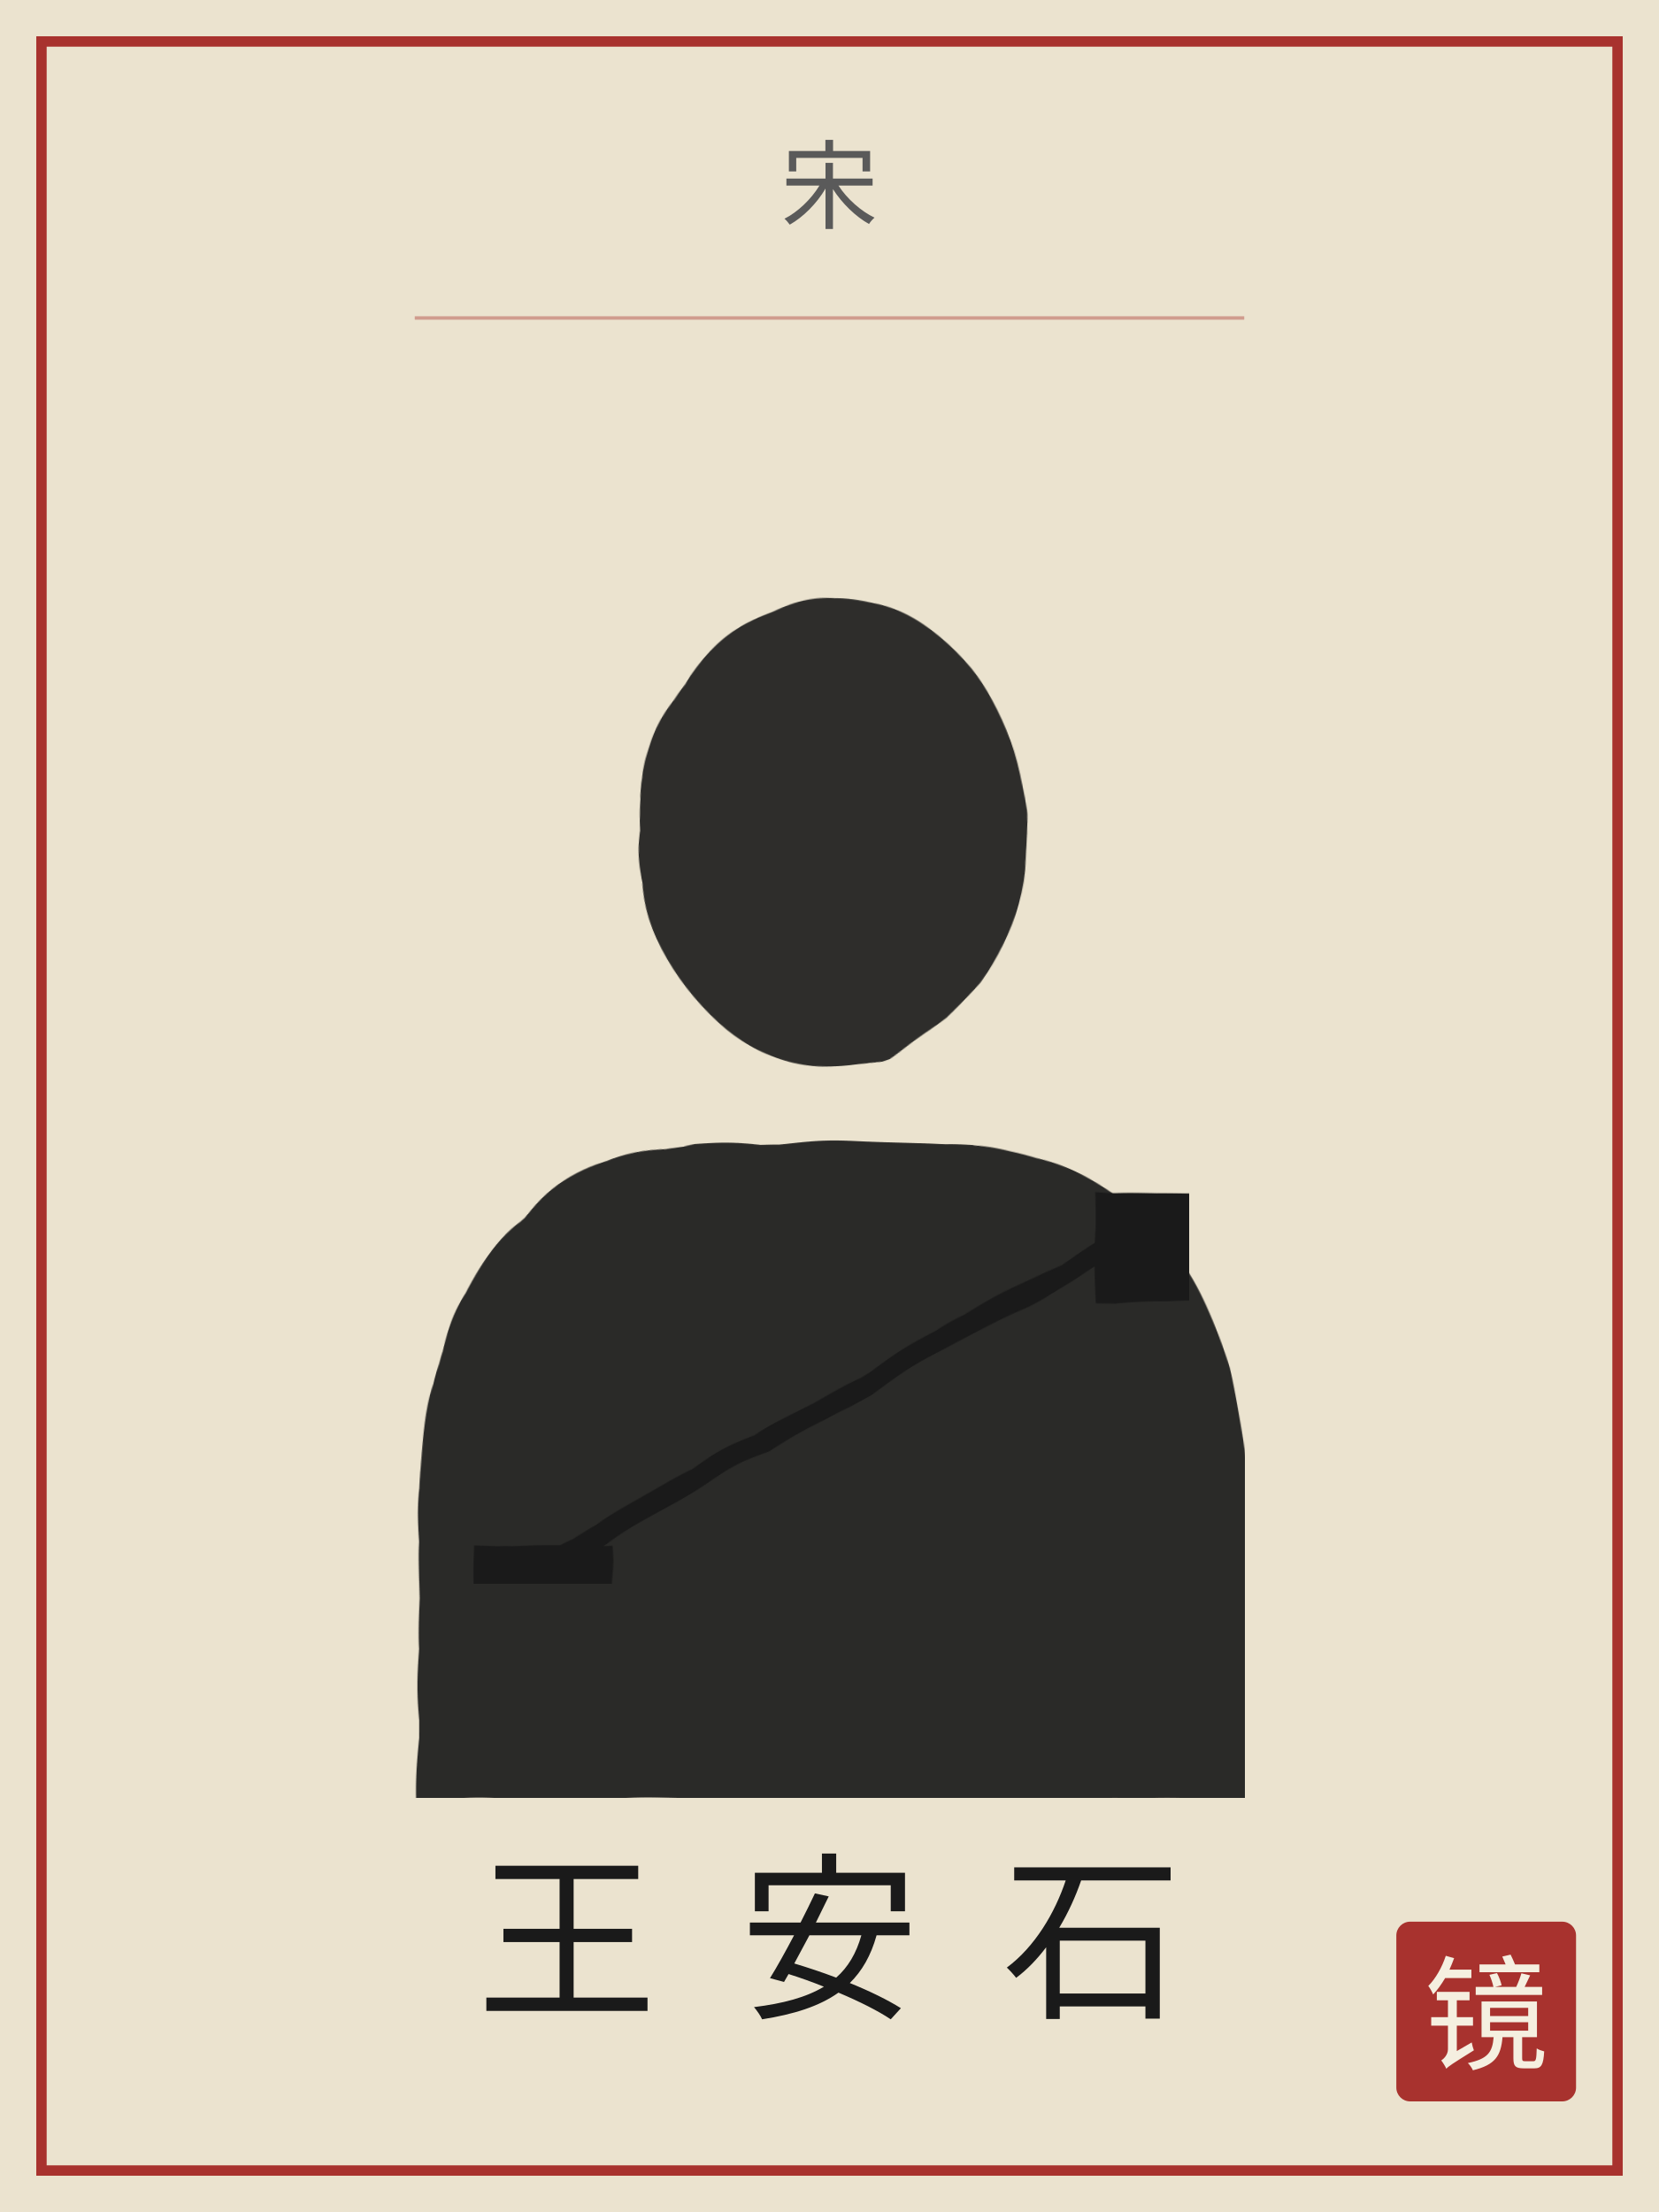
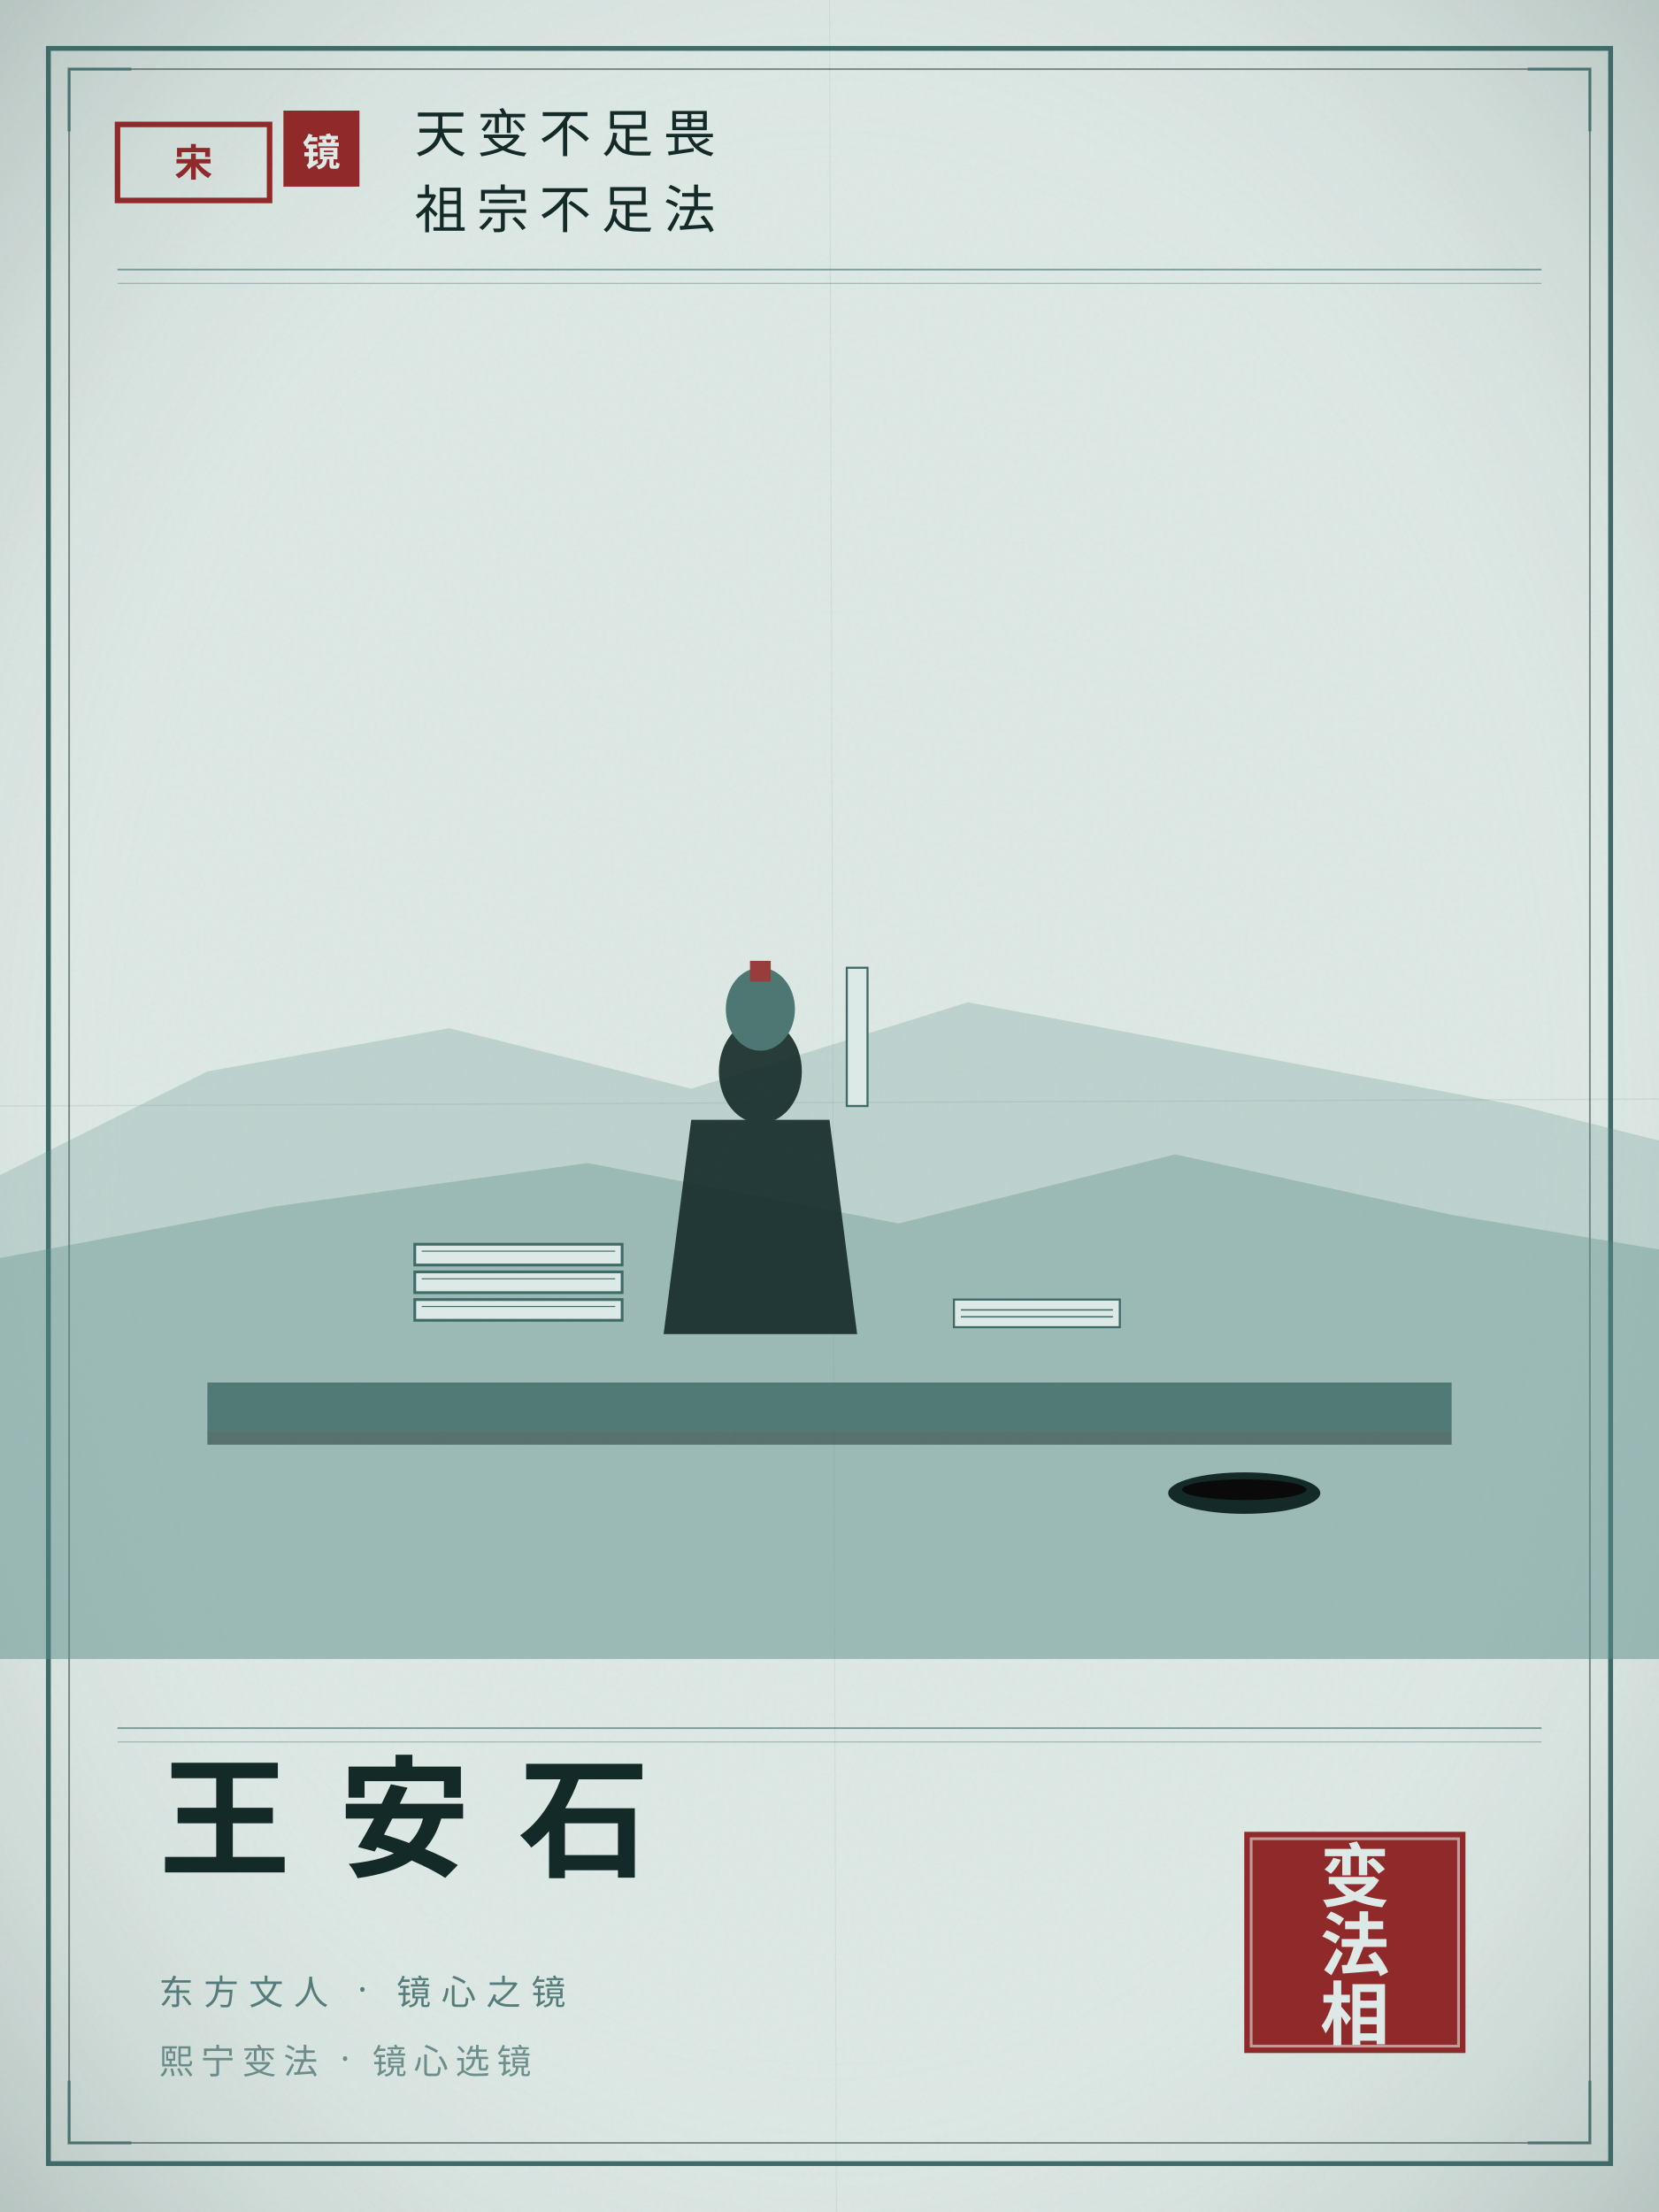
- <svg xmlns="http://www.w3.org/2000/svg" viewBox="0 0 240 320" width="240" height="320" role="img" aria-label="王安石（宋）">
+ <svg xmlns="http://www.w3.org/2000/svg" viewBox="0 0 480 640" width="480" height="640" preserveAspectRatio="xMidYMid meet">
  <defs>
-     <filter id="rough" x="0" y="0" width="100%" height="100%">
-       <feTurbulence baseFrequency="0.04" numOctaves="2" seed="3" />
-       <feDisplacementMap in="SourceGraphic" scale="1.5" />
+     <filter id="ink-99" x="-10%" y="-10%" width="120%" height="120%">
+       <feTurbulence type="fractalNoise" baseFrequency="0.022" numOctaves="2" seed="99" result="noise" />
+       <feDisplacementMap in="SourceGraphic" in2="noise" scale="2.4" />
+     </filter>
+     <filter id="ink-strong-99" x="-10%" y="-10%" width="120%" height="120%">
+       <feTurbulence type="fractalNoise" baseFrequency="0.045" numOctaves="3" seed="106" result="noise" />
+       <feDisplacementMap in="SourceGraphic" in2="noise" scale="3.6" />
+     </filter>
+     <filter id="wash-99" x="-20%" y="-20%" width="140%" height="140%">
+       <feTurbulence type="fractalNoise" baseFrequency="0.018" numOctaves="2" seed="102" result="t" />
+       <feDisplacementMap in="SourceGraphic" in2="t" scale="6" />
+       <feGaussianBlur stdDeviation="0.6" />
+     </filter>
+     <filter id="haze-99">
+       <feGaussianBlur stdDeviation="2.4" />
+     </filter>
+     <filter id="paper-99" x="0%" y="0%" width="100%" height="100%">
+       <feTurbulence type="fractalNoise" baseFrequency="0.85" numOctaves="2" seed="110" result="grain" />
+       <feColorMatrix in="grain" type="matrix" values="0 0 0 0 0.45                 0 0 0 0 0.35                 0 0 0 0 0.20                 0 0 0 0.10 0" />
    </filter>
  </defs>
-   <style>
-     .ink { color: #1a1a1a; }
-     .cinnabar { color: #a8322e; }
-     .rice { color: #f5efe0; }
-     .faint { color: #5a5a5a; }
-     .face-bg { fill: #ebe3cf; }
-     .frame { fill: none; stroke: #a8322e; stroke-width: 1.5; }
-     text {
-       font-family: '霞鹜文楷','LXGW WenKai','STKaiti','KaiTi',serif;
-     }
-   </style>
-   <rect width="240" height="320" fill="#ebe3cf" />
-   <rect x="6" y="6" width="228" height="308" class="frame" />
-   <text x="120" y="32" text-anchor="middle" font-size="14" letter-spacing="6" class="ink" fill="#5a5a5a">宋</text>
-   <line x1="60" y1="46" x2="180" y2="46" stroke="#a8322e" stroke-width="0.5" opacity="0.4" />
-   <g class="ink" filter="url(#rough)">
-     <ellipse cx="120" cy="120" rx="28" ry="34" fill="#1a1a1a" opacity="0.9" />
-     <path d="M60 220 Q60 170 100 165 L140 165 Q180 170 180 220 L180 260 L60 260 Z" fill="#1a1a1a" opacity="0.92" />
+   <rect x="0" y="0" width="480" height="640" fill="#dde9e6" />
+   <rect x="0" y="0" width="480" height="640" fill="#dde9e6" filter="url(#paper-99)" opacity="0.55" />
+   <radialGradient id="vignette-99" cx="50%" cy="50%" r="70%">
+     <stop offset="60%" stop-color="#dde9e6" stop-opacity="0" />
+     <stop offset="100%" stop-color="#142a28" stop-opacity="0.18" />
+   </radialGradient>
+   <rect x="0" y="0" width="480" height="640" fill="url(#vignette-99)" />
+   <path d="M 0 320 L 480 318" stroke="#142a28" stroke-width="0.4" opacity="0.08" />
+   <path d="M 240 0 L 242 640" stroke="#142a28" stroke-width="0.3" opacity="0.06" />
+   <rect x="14" y="14" width="452" height="612" fill="none" stroke="#3e6a68" stroke-width="1.4" />
+   <rect x="20" y="20" width="440" height="600" fill="none" stroke="#142a28" stroke-width="0.5" opacity="0.5" />
+   <g stroke="#3e6a68" stroke-width="0.9" fill="none" opacity="0.7">
+     <path d="M 20 38 L 20 20 L 38 20" />
+     <path d="M 442 20 L 460 20 L 460 38" />
+     <path d="M 460 602 L 460 620 L 442 620" />
+     <path d="M 38 620 L 20 620 L 20 602" />
  </g>
-   <g class="ink" filter="url(#rough)">
-     <line x1="80" y1="225" x2="160" y2="180" stroke="currentColor" stroke-width="3" stroke-linecap="round" />
-     <rect x="158" y="172" width="14" height="16" fill="currentColor" />
-     <rect x="68" y="223" width="20" height="6" fill="currentColor" />
+   <g>
+     <g transform="translate(34 36)">
+       <rect x="0" y="0" width="44" height="22" fill="none" stroke="#902a2a" stroke-width="1.6" />
+       <text x="22" y="15" text-anchor="middle" font-family="STKaiti, KaiTi, serif" font-size="11" fill="#902a2a" letter-spacing="2" font-weight="600">宋</text>
+     </g>
+     <g transform="translate(82 32)">
+       <rect x="0" y="0" width="22" height="22" fill="#902a2a" />
+       <text x="11" y="16" text-anchor="middle" font-family="serif" font-size="11" fill="#dde9e6" font-weight="700">镜</text>
+     </g>
+     <g transform="translate(120 44)">
+       <text font-family="STKaiti, KaiTi, serif" font-size="15" fill="#142a28" letter-spacing="3" font-weight="500">
+         <tspan x="0" dy="0">天变不足畏</tspan>
+         <tspan x="0" dy="22">祖宗不足法</tspan>
+       </text>
+     </g>
+     <line x1="34" y1="78" x2="446" y2="78" stroke="#3e6a68" stroke-width="0.5" opacity="0.6" />
+     <line x1="34" y1="82" x2="446" y2="82" stroke="#3e6a68" stroke-width="0.3" opacity="0.4" />
  </g>
-   <text x="120" y="290" text-anchor="middle" font-size="26" letter-spacing="12" class="ink" fill="#1a1a1a">王安石</text>
-   <g transform="translate(202,278)">
-     <rect x="0" y="0" width="26" height="26" fill="#a8322e" rx="2" />
-     <text x="13" y="20" text-anchor="middle" font-size="18" fill="#f5efe0">镜</text>
+   <g>
+     <g filter="url(#haze-50)" opacity="0.7">
+       <path d="M 0 340 L 60 310 L 130 297.5 L 200 315 L 280 290 L 360 305 L 440 320 L 480 330 L 480 480 L 0 480 Z" fill="#5a8a88" opacity="0.35" />
+       <path d="M 0 364 L 80 349 L 170 336.5 L 260 354 L 340 334 L 420 351.5 L 480 361.5 L 480 480 L 0 480 Z" fill="#5a8a88" opacity="0.55" />
+     </g>
+     <rect x="60" y="400" width="360" height="14" fill="#3e6a68" opacity="0.8" />
+     <rect x="60" y="414" width="360" height="4" fill="#142a28" opacity="0.5" />
+     <g transform="translate(120 360)" fill="#dde9e6" stroke="#3e6a68" stroke-width="0.8">
+       <rect x="0" y="0" width="60" height="6" />
+       <rect x="0" y="8" width="60" height="6" />
+       <rect x="0" y="16" width="60" height="6" />
+       <line x1="2" y1="2" x2="58" y2="2" stroke-width="0.3" />
+       <line x1="2" y1="10" x2="58" y2="10" stroke-width="0.3" />
+       <line x1="2" y1="18" x2="58" y2="18" stroke-width="0.3" />
+     </g>
+     <g>
+       <rect x="276" y="376" width="48" height="8" fill="#dde9e6" stroke="#3e6a68" stroke-width="0.6" />
+       <line x1="278" y1="379" x2="322" y2="379" stroke="#3e6a68" stroke-width="0.4" />
+       <line x1="278" y1="381" x2="322" y2="381" stroke="#3e6a68" stroke-width="0.4" />
+     </g>
+     <g>
+       <ellipse cx="360" cy="432" rx="22" ry="6" fill="#142a28" />
+       <ellipse cx="360" cy="431" rx="18" ry="3" fill="#0a0a0a" />
+     </g>
+     <g transform="translate(220 310)" fill="#142a28" opacity="0.9">
+       <ellipse cx="0" cy="0" rx="12" ry="15" />
+       <path d="M -20 14 L -28 76 L 28 76 L 20 14 Z" />
+       <ellipse cx="0" cy="-18" rx="10" ry="12" fill="#3e6a68" />
+       <rect x="-3" y="-32" width="6" height="6" fill="#902a2a" />
+     </g>
+     <rect x="245" y="280" width="6" height="40" fill="#dde9e6" stroke="#3e6a68" stroke-width="0.6" />
+   </g>
+   <g>
+     <line x1="34" y1="500" x2="446" y2="500" stroke="#3e6a68" stroke-width="0.5" opacity="0.6" />
+     <line x1="34" y1="504" x2="446" y2="504" stroke="#3e6a68" stroke-width="0.3" opacity="0.4" />
+     <g transform="translate(46 540)">
+       <text font-family="STKaiti, KaiTi, serif" font-size="38" fill="#142a28" letter-spacing="14" font-weight="700">王安石</text>
+       <text x="0" y="40" font-family="STKaiti, KaiTi, serif" font-size="10" fill="#3e6a68" letter-spacing="3" opacity="0.85">东方文人 · 镜心之镜</text>
+     </g>
+     <g transform="translate(360 530)">
+       <rect x="0" y="0" width="64" height="64" fill="#902a2a" filter="url(#ink-40)" />
+       <rect x="2" y="2" width="60" height="60" fill="none" stroke="#dde9e6" stroke-width="0.8" opacity="0.6" />
+       <text x="32" y="20" text-anchor="middle" font-family="serif" font-size="20" fill="#dde9e6" font-weight="900">变</text>
+       <text x="32" y="40" text-anchor="middle" font-family="serif" font-size="20" fill="#dde9e6" font-weight="900">法</text>
+       <text x="32" y="60" text-anchor="middle" font-family="serif" font-size="20" fill="#dde9e6" font-weight="900">相</text>
+     </g>
+   </g>
+   <g transform="translate(46 600)">
+     <text font-family="STKaiti, KaiTi, serif" font-size="10" fill="#3e6a68" letter-spacing="2" opacity="0.7">熙宁变法 · 镜心选镜</text>
  </g>
</svg>
